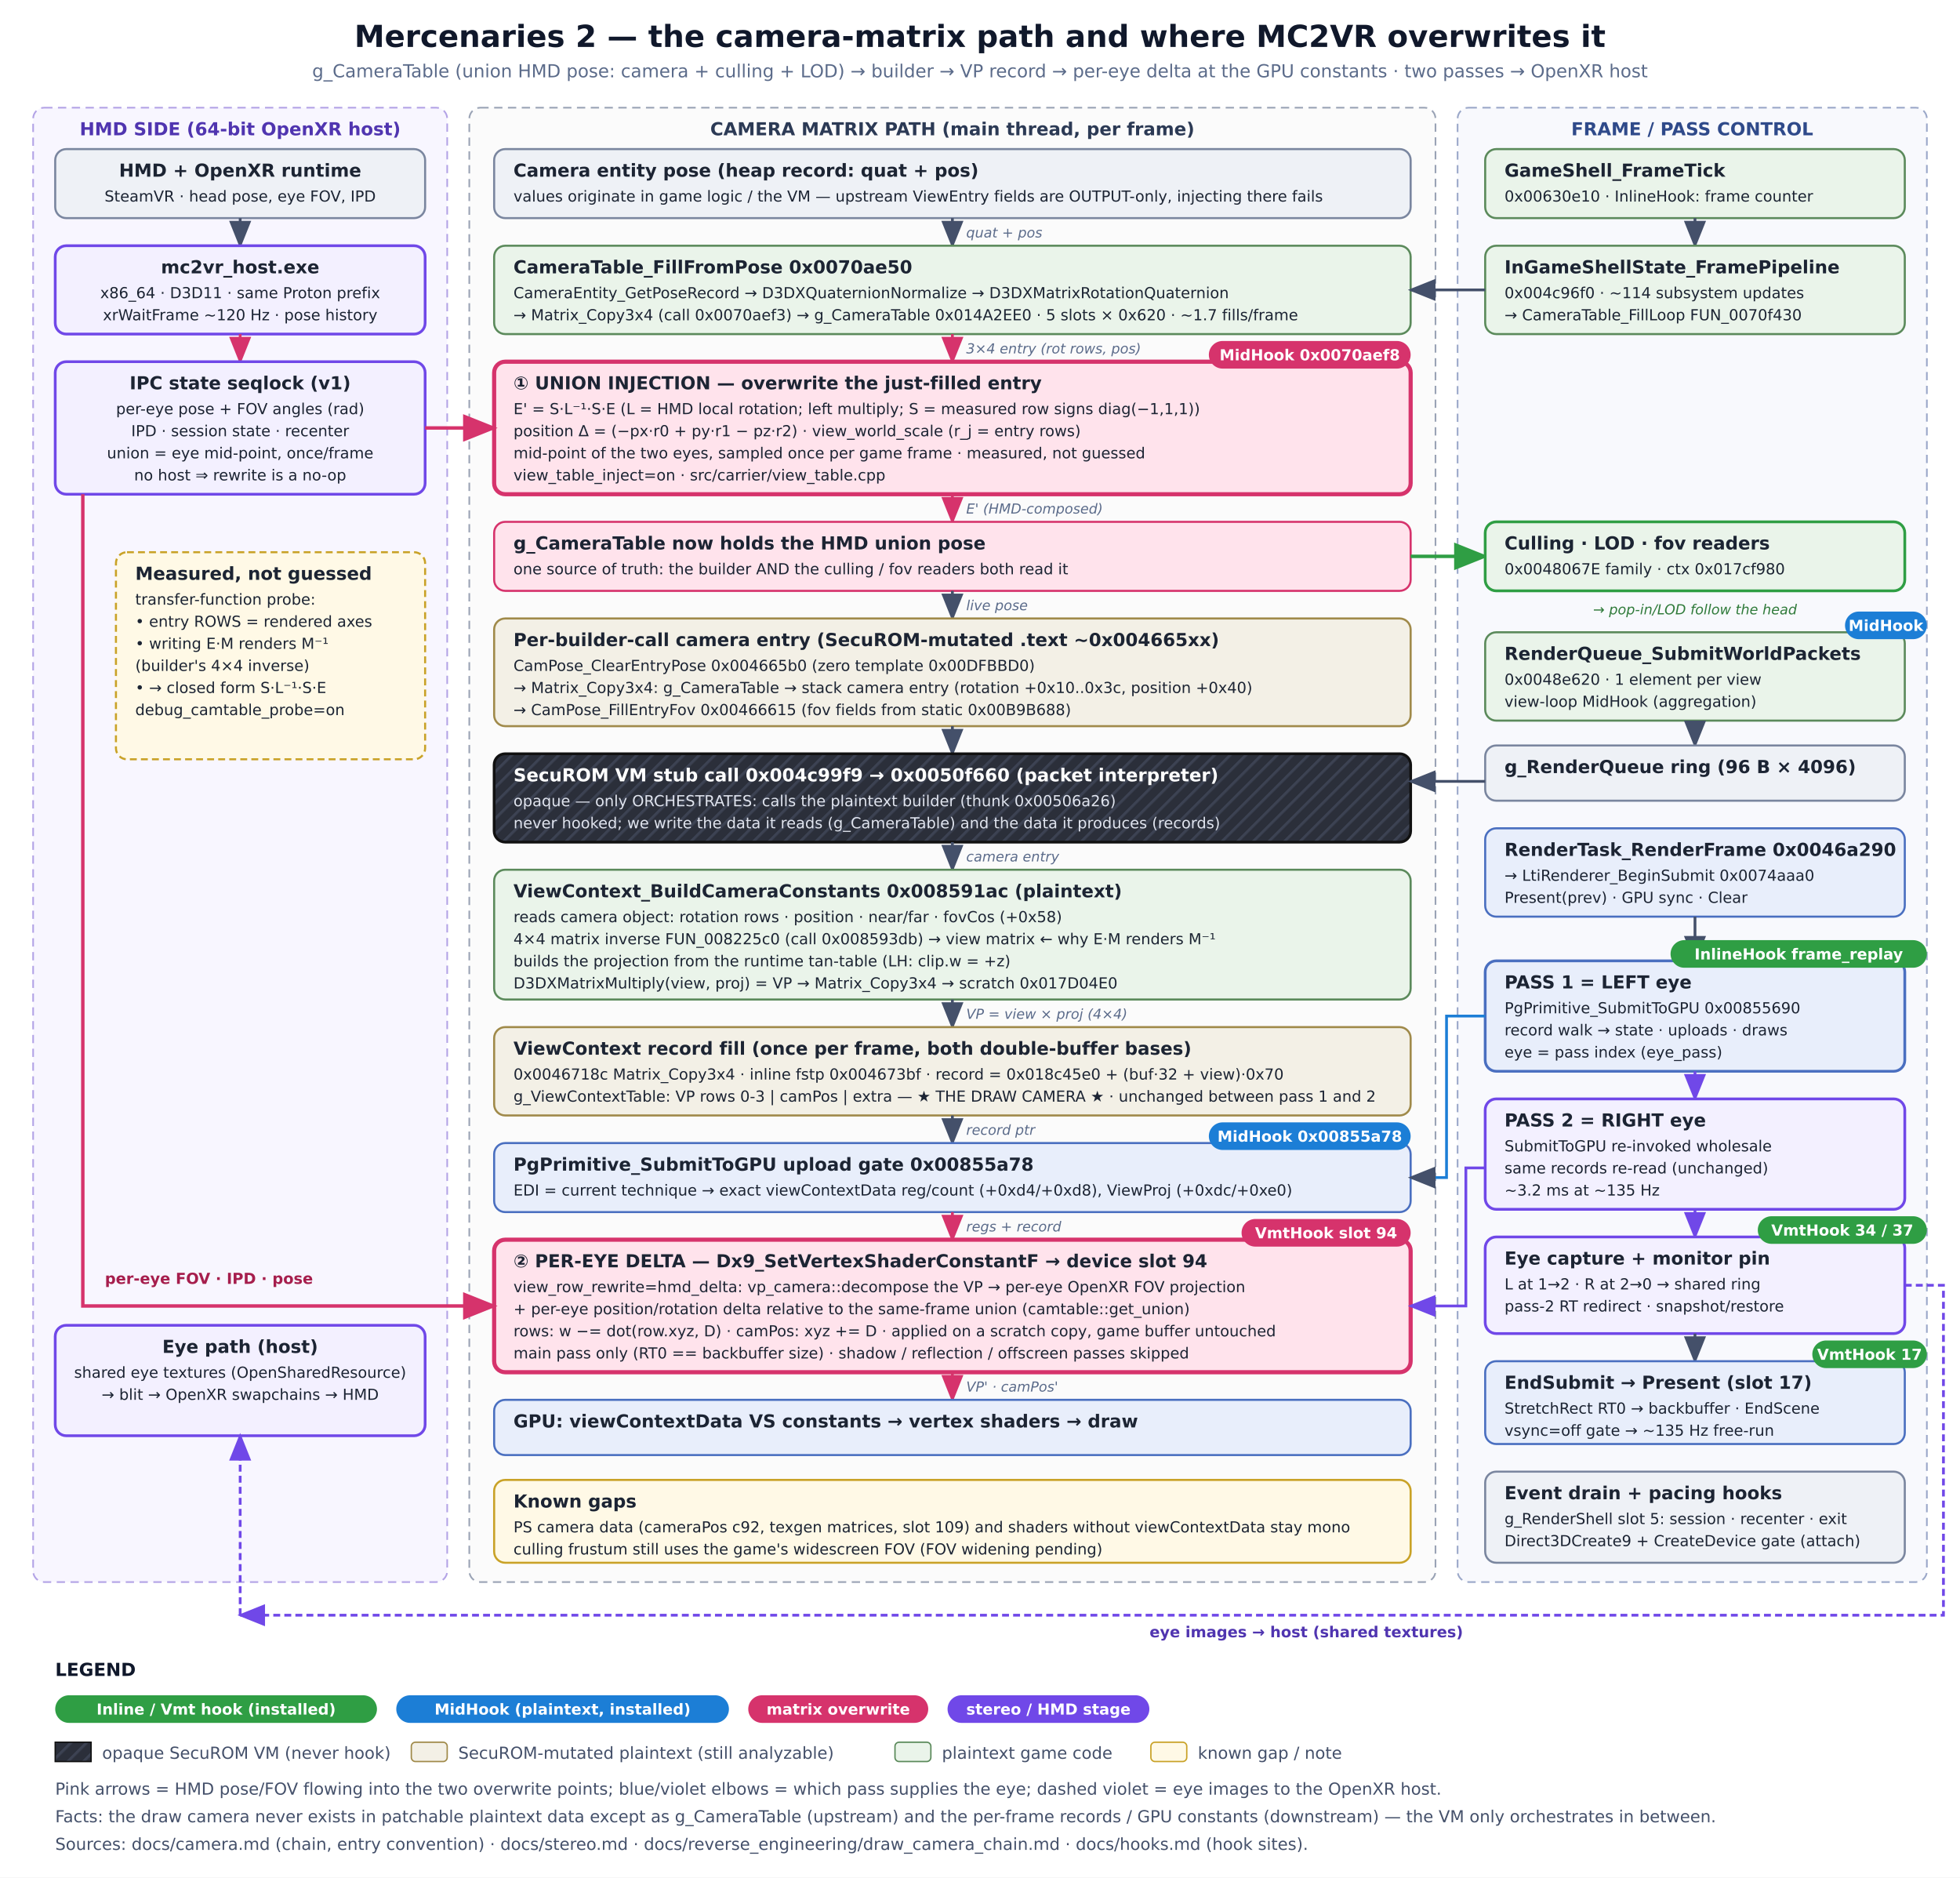
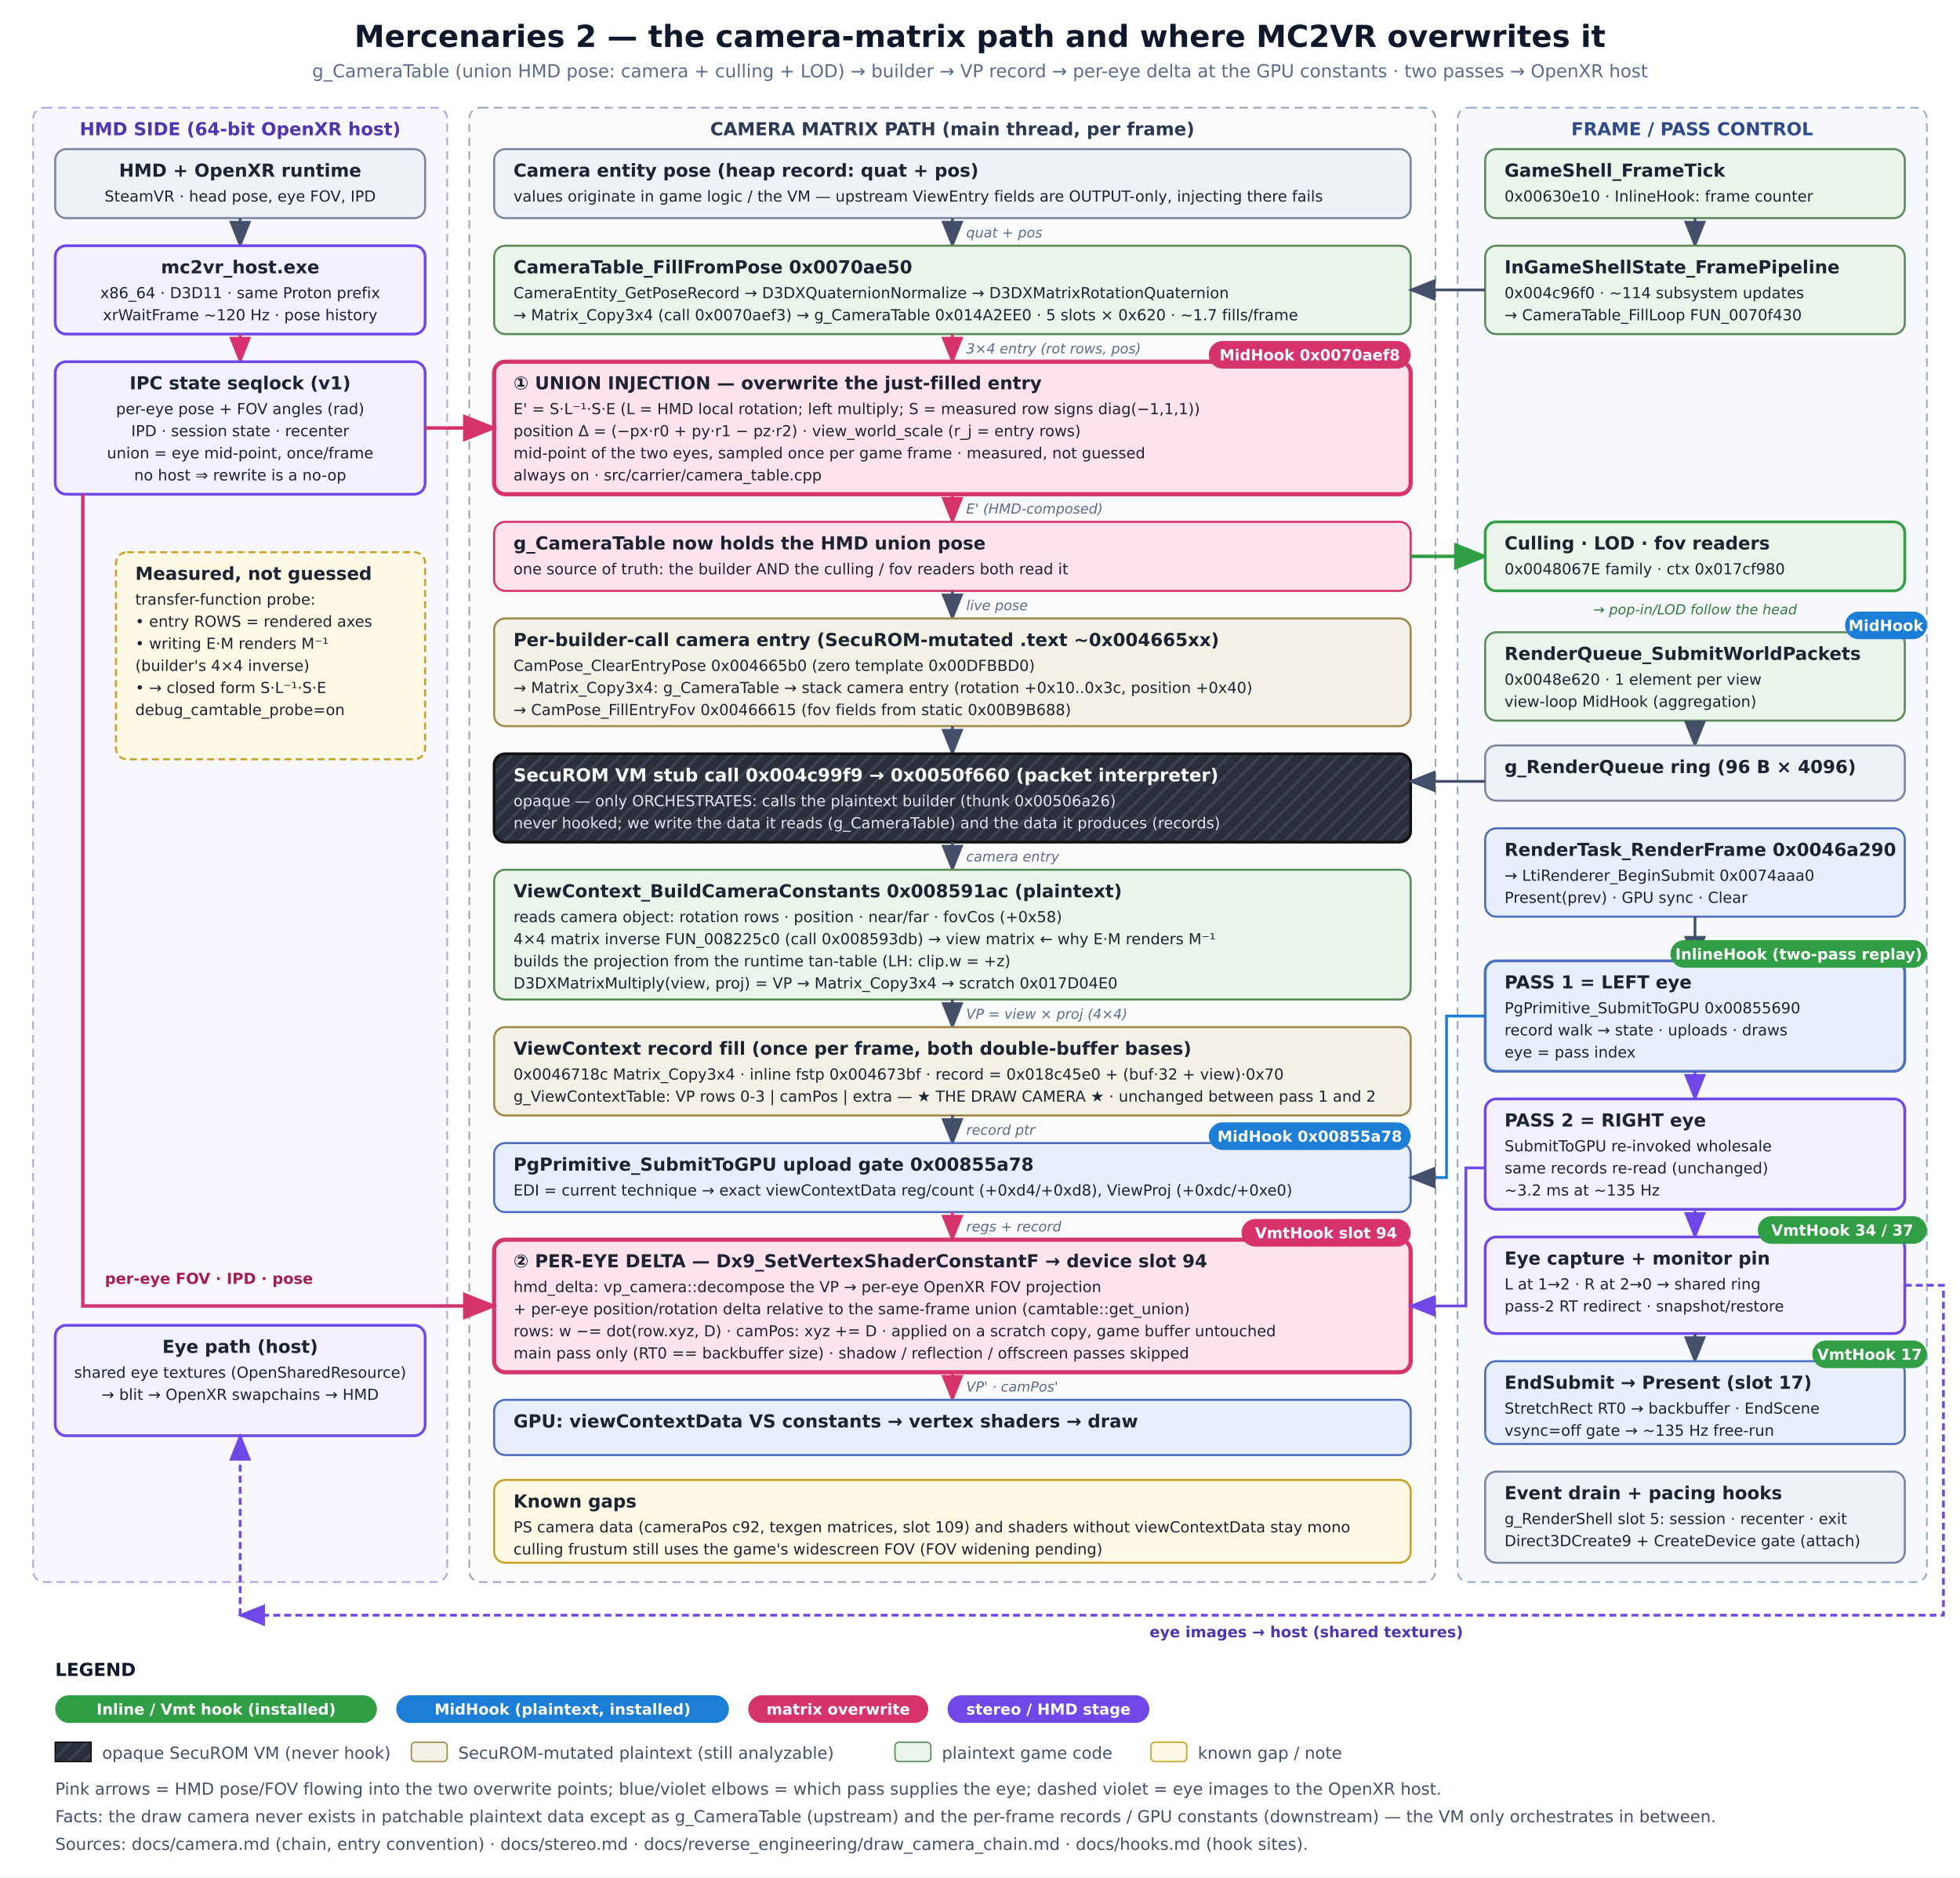
<svg xmlns="http://www.w3.org/2000/svg" width="1420" height="1360" viewBox="0 0 1420 1360" font-family="DejaVu Sans, Verdana, sans-serif">
  <defs>
    <marker id="a" markerWidth="10" markerHeight="8" refX="9" refY="4" orient="auto">
      <path d="M0,0 L10,4 L0,8 z" fill="#44506a" />
    </marker>
    <marker id="r" markerWidth="10" markerHeight="8" refX="9" refY="4" orient="auto">
      <path d="M0,0 L10,4 L0,8 z" fill="#d6336c" />
    </marker>
    <marker id="g" markerWidth="10" markerHeight="8" refX="9" refY="4" orient="auto">
      <path d="M0,0 L10,4 L0,8 z" fill="#2f9e44" />
    </marker>
    <marker id="v" markerWidth="10" markerHeight="8" refX="9" refY="4" orient="auto">
      <path d="M0,0 L10,4 L0,8 z" fill="#7048e8" />
    </marker>
    <pattern id="hatch" width="8" height="8" patternUnits="userSpaceOnUse" patternTransform="rotate(45)">
      <rect width="8" height="8" fill="#2b2f3a" />
      <line x1="0" y1="0" x2="0" y2="8" stroke="#3c4252" stroke-width="4" />
    </pattern>
  </defs>
  <rect width="1420" height="1360" fill="#ffffff" />
  <text x="710" y="34" text-anchor="middle" font-size="22" font-weight="bold" fill="#10182b">Mercenaries 2 — the camera-matrix path and where MC2VR overwrites it</text>
  <text x="710" y="56" text-anchor="middle" font-size="13" font-weight="normal" fill="#5b6b8a">g_CameraTable (union HMD pose: camera + culling + LOD) → builder → VP record → per-eye delta at the GPU constants · two passes → OpenXR host</text>
  <rect x="24" y="78" width="300" height="1068" rx="8" fill="#f8f6ff" stroke="#b3a3e6" stroke-width="1.2" stroke-dasharray="6 4" />
  <text x="174.0" y="98" text-anchor="middle" font-size="13" font-weight="bold" fill="#5035b0">HMD SIDE  (64-bit OpenXR host)</text>
  <rect x="340" y="78" width="700" height="1068" rx="8" fill="#fbfbfb" stroke="#9aa3b5" stroke-width="1.2" stroke-dasharray="6 4" />
  <text x="690.0" y="98" text-anchor="middle" font-size="13" font-weight="bold" fill="#2c3a55">CAMERA MATRIX PATH  (main thread, per frame)</text>
  <rect x="1056" y="78" width="340" height="1068" rx="8" fill="#f8f9fd" stroke="#9ba8c9" stroke-width="1.2" stroke-dasharray="6 4" />
  <text x="1226.0" y="98" text-anchor="middle" font-size="13" font-weight="bold" fill="#2f4a8a">FRAME / PASS CONTROL</text>
  <rect x="358" y="108" width="664" height="50" rx="8" fill="#eef1f6" stroke="#7a869f" stroke-width="1.5" />
  <text x="372" y="128" text-anchor="start" font-size="13" font-weight="bold" fill="#1c2433">Camera entity pose  (heap record: quat + pos)</text>
  <text x="372" y="146" text-anchor="start" font-size="11" font-weight="normal" fill="#1c2433">values originate in game logic / the VM — upstream ViewEntry fields are OUTPUT-only, injecting there fails</text>
  <polyline points="690.0,158 690.0,178" fill="none" stroke="#44506a" stroke-width="2" marker-end="url(#a)" />
  <text x="700.0" y="172" text-anchor="start" font-size="10" font-weight="normal" fill="#5b6b8a" font-style="italic">quat + pos</text>
  <rect x="358" y="178" width="664" height="64" rx="8" fill="#eaf4ea" stroke="#5b8a5b" stroke-width="1.5" />
  <text x="372" y="198" text-anchor="start" font-size="13" font-weight="bold" fill="#1c2433">CameraTable_FillFromPose   0x0070ae50</text>
  <text x="372" y="216" text-anchor="start" font-size="11" font-weight="normal" fill="#1c2433">CameraEntity_GetPoseRecord → D3DXQuaternionNormalize → D3DXMatrixRotationQuaternion</text>
  <text x="372" y="232" text-anchor="start" font-size="11" font-weight="normal" fill="#1c2433">→ Matrix_Copy3x4 (call 0x0070aef3) → g_CameraTable 0x014A2EE0 · 5 slots × 0x620 · ~1.7 fills/frame</text>
  <polyline points="690.0,242 690.0,262" fill="none" stroke="#d6336c" stroke-width="2" marker-end="url(#r)" />
  <text x="700.0" y="256" text-anchor="start" font-size="10" font-weight="normal" fill="#5b6b8a" font-style="italic">3×4 entry (rot rows, pos)</text>
  <rect x="358" y="262" width="664" height="96" rx="8" fill="#ffe3ec" stroke="#d6336c" stroke-width="3" />
  <text x="372" y="282" text-anchor="start" font-size="13" font-weight="bold" fill="#1c2433">① UNION INJECTION — overwrite the just-filled entry</text>
  <text x="372" y="300" text-anchor="start" font-size="11" font-weight="normal" fill="#1c2433">E' = S·L⁻¹·S·E   (L = HMD local rotation; left multiply; S = measured row signs diag(−1,1,1))</text>
  <text x="372" y="316" text-anchor="start" font-size="11" font-weight="normal" fill="#1c2433">position Δ = (−px·r0 + py·r1 − pz·r2) · view_world_scale   (r_j = entry rows)</text>
  <text x="372" y="332" text-anchor="start" font-size="11" font-weight="normal" fill="#1c2433">mid-point of the two eyes, sampled once per game frame · measured, not guessed</text>
-   <text x="372" y="348" text-anchor="start" font-size="11" font-weight="normal" fill="#1c2433">view_table_inject=on · src/carrier/view_table.cpp</text>
+   <text x="372" y="348" text-anchor="start" font-size="11" font-weight="normal" fill="#1c2433">always on · src/carrier/camera_table.cpp</text>
  <rect x="875.8" y="247" width="146.2" height="20" rx="10" fill="#d6336c" />
  <text x="948.9" y="261" text-anchor="middle" font-size="11" font-weight="bold" fill="#fff">MidHook 0x0070aef8</text>
  <polyline points="690.0,358 690.0,378" fill="none" stroke="#d6336c" stroke-width="2" marker-end="url(#r)" />
  <text x="700.0" y="372" text-anchor="start" font-size="10" font-weight="normal" fill="#5b6b8a" font-style="italic">E' (HMD-composed)</text>
  <rect x="358" y="378" width="664" height="50" rx="8" fill="#ffe3ec" stroke="#d6336c" stroke-width="1.5" />
  <text x="372" y="398" text-anchor="start" font-size="13" font-weight="bold" fill="#1c2433">g_CameraTable now holds the HMD union pose</text>
  <text x="372" y="416" text-anchor="start" font-size="11" font-weight="normal" fill="#1c2433">one source of truth: the builder AND the culling / fov readers both read it</text>
  <polyline points="1022,403 1076,403" fill="none" stroke="#2f9e44" stroke-width="2.5" marker-end="url(#g)" />
  <polyline points="690.0,428 690.0,448" fill="none" stroke="#44506a" stroke-width="2" marker-end="url(#a)" />
  <text x="700.0" y="442" text-anchor="start" font-size="10" font-weight="normal" fill="#5b6b8a" font-style="italic">live pose</text>
  <rect x="358" y="448" width="664" height="78" rx="8" fill="#f3f0e6" stroke="#a08a4a" stroke-width="1.5" />
  <text x="372" y="468" text-anchor="start" font-size="13" font-weight="bold" fill="#1c2433">Per-builder-call camera entry   (SecuROM-mutated .text ~0x004665xx)</text>
  <text x="372" y="486" text-anchor="start" font-size="11" font-weight="normal" fill="#1c2433">CamPose_ClearEntryPose 0x004665b0 (zero template 0x00DFBBD0)</text>
  <text x="372" y="502" text-anchor="start" font-size="11" font-weight="normal" fill="#1c2433">→ Matrix_Copy3x4: g_CameraTable → stack camera entry (rotation +0x10..0x3c, position +0x40)</text>
  <text x="372" y="518" text-anchor="start" font-size="11" font-weight="normal" fill="#1c2433">→ CamPose_FillEntryFov 0x00466615 (fov fields from static 0x00B9B688)</text>
  <polyline points="690.0,526 690.0,546" fill="none" stroke="#44506a" stroke-width="2" marker-end="url(#a)" />
  <rect x="358" y="546" width="664" height="64" rx="8" fill="url(#hatch)" stroke="#111" stroke-width="2" />
  <text x="372" y="566" text-anchor="start" font-size="13" font-weight="bold" fill="#fff">SecuROM VM stub  call 0x004c99f9 → 0x0050f660  (packet interpreter)</text>
  <text x="372" y="584" text-anchor="start" font-size="11" font-weight="normal" fill="#e0e4ee">opaque — only ORCHESTRATES: calls the plaintext builder (thunk 0x00506a26)</text>
  <text x="372" y="600" text-anchor="start" font-size="11" font-weight="normal" fill="#e0e4ee">never hooked; we write the data it reads (g_CameraTable) and the data it produces (records)</text>
  <polyline points="690.0,610 690.0,630" fill="none" stroke="#44506a" stroke-width="2" marker-end="url(#a)" />
  <text x="700.0" y="624" text-anchor="start" font-size="10" font-weight="normal" fill="#5b6b8a" font-style="italic">camera entry</text>
  <rect x="358" y="630" width="664" height="94" rx="8" fill="#eaf4ea" stroke="#5b8a5b" stroke-width="1.5" />
  <text x="372" y="650" text-anchor="start" font-size="13" font-weight="bold" fill="#1c2433">ViewContext_BuildCameraConstants   0x008591ac   (plaintext)</text>
  <text x="372" y="668" text-anchor="start" font-size="11" font-weight="normal" fill="#1c2433">reads camera object: rotation rows · position · near/far · fovCos (+0x58)</text>
  <text x="372" y="684" text-anchor="start" font-size="11" font-weight="normal" fill="#1c2433">4×4 matrix inverse FUN_008225c0 (call 0x008593db) → view matrix  ← why E·M renders M⁻¹</text>
  <text x="372" y="700" text-anchor="start" font-size="11" font-weight="normal" fill="#1c2433">builds the projection from the runtime tan-table (LH: clip.w = +z)</text>
  <text x="372" y="716" text-anchor="start" font-size="11" font-weight="normal" fill="#1c2433">D3DXMatrixMultiply(view, proj) = VP → Matrix_Copy3x4 → scratch 0x017D04E0</text>
  <polyline points="690.0,724 690.0,744" fill="none" stroke="#44506a" stroke-width="2" marker-end="url(#a)" />
  <text x="700.0" y="738" text-anchor="start" font-size="10" font-weight="normal" fill="#5b6b8a" font-style="italic">VP = view × proj (4×4)</text>
  <rect x="358" y="744" width="664" height="64" rx="8" fill="#f3f0e6" stroke="#a08a4a" stroke-width="1.5" />
  <text x="372" y="764" text-anchor="start" font-size="13" font-weight="bold" fill="#1c2433">ViewContext record fill   (once per frame, both double-buffer bases)</text>
  <text x="372" y="782" text-anchor="start" font-size="11" font-weight="normal" fill="#1c2433">0x0046718c Matrix_Copy3x4 · inline fstp 0x004673bf · record = 0x018c45e0 + (buf·32 + view)·0x70</text>
  <text x="372" y="798" text-anchor="start" font-size="11" font-weight="normal" fill="#1c2433">g_ViewContextTable: VP rows 0-3 | camPos | extra — ★ THE DRAW CAMERA ★ · unchanged between pass 1 and 2</text>
  <polyline points="690.0,808 690.0,828" fill="none" stroke="#44506a" stroke-width="2" marker-end="url(#a)" />
  <text x="700.0" y="822" text-anchor="start" font-size="10" font-weight="normal" fill="#5b6b8a" font-style="italic">record ptr</text>
  <rect x="358" y="828" width="664" height="50" rx="8" fill="#e8eefb" stroke="#4a6fc0" stroke-width="1.5" />
  <text x="372" y="848" text-anchor="start" font-size="13" font-weight="bold" fill="#1c2433">PgPrimitive_SubmitToGPU upload gate   0x00855a78</text>
  <text x="372" y="866" text-anchor="start" font-size="11" font-weight="normal" fill="#1c2433">EDI = current technique → exact viewContextData reg/count (+0xd4/+0xd8), ViewProj (+0xdc/+0xe0)</text>
  <rect x="875.8" y="813" width="146.2" height="20" rx="10" fill="#1c7ed6" />
  <text x="948.9" y="827" text-anchor="middle" font-size="11" font-weight="bold" fill="#fff">MidHook 0x00855a78</text>
  <polyline points="690.0,878 690.0,898" fill="none" stroke="#d6336c" stroke-width="2" marker-end="url(#r)" />
  <text x="700.0" y="892" text-anchor="start" font-size="10" font-weight="normal" fill="#5b6b8a" font-style="italic">regs + record</text>
  <rect x="358" y="898" width="664" height="96" rx="8" fill="#ffe3ec" stroke="#d6336c" stroke-width="3" />
  <text x="372" y="918" text-anchor="start" font-size="13" font-weight="bold" fill="#1c2433">② PER-EYE DELTA — Dx9_SetVertexShaderConstantF → device slot 94</text>
-   <text x="372" y="936" text-anchor="start" font-size="11" font-weight="normal" fill="#1c2433">view_row_rewrite=hmd_delta: vp_camera::decompose the VP → per-eye OpenXR FOV projection</text>
+   <text x="372" y="936" text-anchor="start" font-size="11" font-weight="normal" fill="#1c2433">hmd_delta: vp_camera::decompose the VP → per-eye OpenXR FOV projection</text>
  <text x="372" y="952" text-anchor="start" font-size="11" font-weight="normal" fill="#1c2433">+ per-eye position/rotation delta relative to the same-frame union (camtable::get_union)</text>
  <text x="372" y="968" text-anchor="start" font-size="11" font-weight="normal" fill="#1c2433">rows: w −= dot(row.xyz, D) · camPos: xyz += D · applied on a scratch copy, game buffer untouched</text>
  <text x="372" y="984" text-anchor="start" font-size="11" font-weight="normal" fill="#1c2433">main pass only (RT0 == backbuffer size) · shadow / reflection / offscreen passes skipped</text>
  <rect x="899.5" y="883" width="122.5" height="20" rx="10" fill="#d6336c" />
  <text x="960.75" y="897" text-anchor="middle" font-size="11" font-weight="bold" fill="#fff">VmtHook slot 94</text>
  <polyline points="690.0,994 690.0,1014" fill="none" stroke="#d6336c" stroke-width="2" marker-end="url(#r)" />
  <text x="700.0" y="1008" text-anchor="start" font-size="10" font-weight="normal" fill="#5b6b8a" font-style="italic">VP' · camPos'</text>
  <rect x="358" y="1014" width="664" height="40" rx="8" fill="#e8eefb" stroke="#4a6fc0" stroke-width="1.5" />
  <text x="372" y="1034" text-anchor="start" font-size="13" font-weight="bold" fill="#1c2433">GPU: viewContextData VS constants → vertex shaders → draw</text>
  <rect x="358" y="1072" width="664" height="60" rx="8" fill="#fff9e6" stroke="#c9a227" stroke-width="1.5" />
  <text x="372" y="1092" text-anchor="start" font-size="13" font-weight="bold" fill="#1c2433">Known gaps</text>
  <text x="372" y="1110" text-anchor="start" font-size="11" font-weight="normal" fill="#1c2433">PS camera data (cameraPos c92, texgen matrices, slot 109) and shaders without viewContextData stay mono</text>
  <text x="372" y="1126" text-anchor="start" font-size="11" font-weight="normal" fill="#1c2433">culling frustum still uses the game's widescreen FOV (FOV widening pending)</text>
  <rect x="40" y="108" width="268" height="50" rx="8" fill="#eef1f6" stroke="#7a869f" stroke-width="1.5" />
  <text x="174.0" y="128" text-anchor="middle" font-size="13" font-weight="bold" fill="#1c2433">HMD + OpenXR runtime</text>
  <text x="174.0" y="146" text-anchor="middle" font-size="11" font-weight="normal" fill="#1c2433">SteamVR · head pose, eye FOV, IPD</text>
  <polyline points="174.0,158 174.0,178" fill="none" stroke="#44506a" stroke-width="2" marker-end="url(#a)" />
  <rect x="40" y="178" width="268" height="64" rx="8" fill="#f3f0ff" stroke="#7048e8" stroke-width="2" />
  <text x="174.0" y="198" text-anchor="middle" font-size="13" font-weight="bold" fill="#1c2433">mc2vr_host.exe</text>
  <text x="174.0" y="216" text-anchor="middle" font-size="11" font-weight="normal" fill="#1c2433">x86_64 · D3D11 · same Proton prefix</text>
  <text x="174.0" y="232" text-anchor="middle" font-size="11" font-weight="normal" fill="#1c2433">xrWaitFrame ~120 Hz · pose history</text>
  <polyline points="174.0,242 174.0,262" fill="none" stroke="#d6336c" stroke-width="2" marker-end="url(#r)" />
  <rect x="40" y="262" width="268" height="96" rx="8" fill="#f3f0ff" stroke="#7048e8" stroke-width="2" />
  <text x="174.0" y="282" text-anchor="middle" font-size="13" font-weight="bold" fill="#1c2433">IPC state seqlock (v1)</text>
  <text x="174.0" y="300" text-anchor="middle" font-size="11" font-weight="normal" fill="#1c2433">per-eye pose + FOV angles (rad)</text>
  <text x="174.0" y="316" text-anchor="middle" font-size="11" font-weight="normal" fill="#1c2433">IPD · session state · recenter</text>
  <text x="174.0" y="332" text-anchor="middle" font-size="11" font-weight="normal" fill="#1c2433">union = eye mid-point, once/frame</text>
  <text x="174.0" y="348" text-anchor="middle" font-size="11" font-weight="normal" fill="#1c2433">no host ⇒ rewrite is a no-op</text>
  <polyline points="308,310 358,310" fill="none" stroke="#d6336c" stroke-width="2.5" marker-end="url(#r)" />
  <polyline points="60,358 60,946 358,946" fill="none" stroke="#d6336c" stroke-width="2.5" marker-end="url(#r)" />
  <text x="76" y="930" text-anchor="start" font-size="11" font-weight="bold" fill="#a61e4d">per-eye FOV · IPD · pose</text>
  <rect x="84" y="400" width="224" height="150" rx="8" fill="#fff9e6" stroke="#c9a227" stroke-width="1.5" stroke-dasharray="5 3" />
  <text x="98" y="420" text-anchor="start" font-size="13" font-weight="bold" fill="#1c2433">Measured, not guessed</text>
  <text x="98" y="438" text-anchor="start" font-size="11" font-weight="normal" fill="#1c2433">transfer-function probe:</text>
  <text x="98" y="454" text-anchor="start" font-size="11" font-weight="normal" fill="#1c2433">• entry ROWS = rendered axes</text>
  <text x="98" y="470" text-anchor="start" font-size="11" font-weight="normal" fill="#1c2433">• writing E·M renders M⁻¹</text>
  <text x="98" y="486" text-anchor="start" font-size="11" font-weight="normal" fill="#1c2433">  (builder's 4×4 inverse)</text>
  <text x="98" y="502" text-anchor="start" font-size="11" font-weight="normal" fill="#1c2433">• → closed form S·L⁻¹·S·E</text>
  <text x="98" y="518" text-anchor="start" font-size="11" font-weight="normal" fill="#1c2433">debug_camtable_probe=on</text>
  <rect x="40" y="960" width="268" height="80" rx="8" fill="#f3f0ff" stroke="#7048e8" stroke-width="2" />
  <text x="174.0" y="980" text-anchor="middle" font-size="13" font-weight="bold" fill="#1c2433">Eye path (host)</text>
  <text x="174.0" y="998" text-anchor="middle" font-size="11" font-weight="normal" fill="#1c2433">shared eye textures (OpenSharedResource)</text>
  <text x="174.0" y="1014" text-anchor="middle" font-size="11" font-weight="normal" fill="#1c2433">→ blit → OpenXR swapchains → HMD</text>
  <polyline points="174.0,1170 174.0,1040" fill="none" stroke="#7048e8" stroke-width="2" stroke-dasharray="5 3" marker-end="url(#v)" />
  <rect x="1076" y="108" width="304" height="50" rx="8" fill="#eaf4ea" stroke="#5b8a5b" stroke-width="1.5" />
  <text x="1090" y="128" text-anchor="start" font-size="13" font-weight="bold" fill="#1c2433">GameShell_FrameTick</text>
  <text x="1090" y="146" text-anchor="start" font-size="11" font-weight="normal" fill="#1c2433">0x00630e10 · InlineHook: frame counter</text>
  <polyline points="1228.0,158 1228.0,178" fill="none" stroke="#44506a" stroke-width="2" marker-end="url(#a)" />
  <rect x="1076" y="178" width="304" height="64" rx="8" fill="#eaf4ea" stroke="#5b8a5b" stroke-width="1.5" />
  <text x="1090" y="198" text-anchor="start" font-size="13" font-weight="bold" fill="#1c2433">InGameShellState_FramePipeline</text>
  <text x="1090" y="216" text-anchor="start" font-size="11" font-weight="normal" fill="#1c2433">0x004c96f0 · ~114 subsystem updates</text>
  <text x="1090" y="232" text-anchor="start" font-size="11" font-weight="normal" fill="#1c2433">→ CameraTable_FillLoop FUN_0070f430</text>
  <polyline points="1076,210 1022,210" fill="none" stroke="#44506a" stroke-width="2" marker-end="url(#a)" />
  <rect x="1076" y="378" width="304" height="50" rx="8" fill="#eaf4ea" stroke="#2f9e44" stroke-width="2" />
  <text x="1090" y="398" text-anchor="start" font-size="13" font-weight="bold" fill="#1c2433">Culling · LOD · fov readers</text>
  <text x="1090" y="416" text-anchor="start" font-size="11" font-weight="normal" fill="#1c2433">0x0048067E family · ctx 0x017cf980</text>
  <text x="1228.0" y="445" text-anchor="middle" font-size="10" font-weight="normal" fill="#2f7a3a" font-style="italic">→ pop-in/LOD follow the head</text>
  <rect x="1076" y="458" width="304" height="64" rx="8" fill="#eaf4ea" stroke="#5b8a5b" stroke-width="1.5" />
  <text x="1090" y="478" text-anchor="start" font-size="13" font-weight="bold" fill="#1c2433">RenderQueue_SubmitWorldPackets</text>
  <text x="1090" y="496" text-anchor="start" font-size="11" font-weight="normal" fill="#1c2433">0x0048e620 · 1 element per view</text>
  <text x="1090" y="512" text-anchor="start" font-size="11" font-weight="normal" fill="#1c2433">view-loop MidHook (aggregation)</text>
  <rect x="1336.7" y="443" width="59.3" height="20" rx="10" fill="#1c7ed6" />
  <text x="1366.35" y="457" text-anchor="middle" font-size="11" font-weight="bold" fill="#fff">MidHook</text>
  <polyline points="1228.0,522 1228.0,540" fill="none" stroke="#44506a" stroke-width="2" marker-end="url(#a)" />
  <rect x="1076" y="540" width="304" height="40" rx="8" fill="#eef1f6" stroke="#7a869f" stroke-width="1.5" />
  <text x="1090" y="560" text-anchor="start" font-size="13" font-weight="bold" fill="#1c2433">g_RenderQueue ring (96 B × 4096)</text>
  <polyline points="1076,566 1022,566" fill="none" stroke="#44506a" stroke-width="2" marker-end="url(#a)" />
  <rect x="1076" y="600" width="304" height="64" rx="8" fill="#e8eefb" stroke="#4a6fc0" stroke-width="1.5" />
  <text x="1090" y="620" text-anchor="start" font-size="13" font-weight="bold" fill="#1c2433">RenderTask_RenderFrame 0x0046a290</text>
  <text x="1090" y="638" text-anchor="start" font-size="11" font-weight="normal" fill="#1c2433">→ LtiRenderer_BeginSubmit 0x0074aaa0</text>
  <text x="1090" y="654" text-anchor="start" font-size="11" font-weight="normal" fill="#1c2433">Present(prev) · GPU sync · Clear</text>
  <polyline points="1228.0,664 1228.0,696" fill="none" stroke="#44506a" stroke-width="2" marker-end="url(#a)" />
  <rect x="1076" y="696" width="304" height="80" rx="8" fill="#e8eefb" stroke="#4a6fc0" stroke-width="2" />
  <text x="1090" y="716" text-anchor="start" font-size="13" font-weight="bold" fill="#1c2433">PASS 1 = LEFT eye</text>
  <text x="1090" y="734" text-anchor="start" font-size="11" font-weight="normal" fill="#1c2433">PgPrimitive_SubmitToGPU 0x00855690</text>
  <text x="1090" y="750" text-anchor="start" font-size="11" font-weight="normal" fill="#1c2433">record walk → state · uploads · draws</text>
-   <text x="1090" y="766" text-anchor="start" font-size="11" font-weight="normal" fill="#1c2433">eye = pass index (eye_pass)</text>
+   <text x="1090" y="766" text-anchor="start" font-size="11" font-weight="normal" fill="#1c2433">eye = pass index</text>
  <rect x="1210.3" y="681" width="185.7" height="20" rx="10" fill="#2f9e44" />
-   <text x="1303.15" y="695" text-anchor="middle" font-size="11" font-weight="bold" fill="#fff">InlineHook frame_replay</text>
+   <text x="1303.15" y="695" text-anchor="middle" font-size="11" font-weight="bold" fill="#fff">InlineHook (two-pass replay)</text>
  <polyline points="1076,736 1048,736 1048,853 1022,853" fill="none" stroke="#1c7ed6" stroke-width="2" marker-end="url(#a)" />
  <polyline points="1228.0,776 1228.0,796" fill="none" stroke="#7048e8" stroke-width="2" marker-end="url(#v)" />
  <rect x="1076" y="796" width="304" height="80" rx="8" fill="#f3f0ff" stroke="#7048e8" stroke-width="2" />
  <text x="1090" y="816" text-anchor="start" font-size="13" font-weight="bold" fill="#1c2433">PASS 2 = RIGHT eye</text>
  <text x="1090" y="834" text-anchor="start" font-size="11" font-weight="normal" fill="#1c2433">SubmitToGPU re-invoked wholesale</text>
  <text x="1090" y="850" text-anchor="start" font-size="11" font-weight="normal" fill="#1c2433">same records re-read (unchanged)</text>
  <text x="1090" y="866" text-anchor="start" font-size="11" font-weight="normal" fill="#1c2433">~3.2 ms at ~135 Hz</text>
  <polyline points="1076,846 1062,846 1062,946 1022,946" fill="none" stroke="#7048e8" stroke-width="2" marker-end="url(#v)" />
  <text x="1046" y="1000" text-anchor="start" font-size="10" font-weight="normal" fill="#1c2433" />
  <polyline points="1228.0,876 1228.0,896" fill="none" stroke="#7048e8" stroke-width="2" marker-end="url(#v)" />
  <rect x="1076" y="896" width="304" height="70" rx="8" fill="#f3f0ff" stroke="#7048e8" stroke-width="2" />
  <text x="1090" y="916" text-anchor="start" font-size="13" font-weight="bold" fill="#1c2433">Eye capture + monitor pin</text>
  <text x="1090" y="934" text-anchor="start" font-size="11" font-weight="normal" fill="#1c2433">L at 1→2 · R at 2→0 → shared ring</text>
  <text x="1090" y="950" text-anchor="start" font-size="11" font-weight="normal" fill="#1c2433">pass-2 RT redirect · snapshot/restore</text>
  <rect x="1273.5" y="881" width="122.5" height="20" rx="10" fill="#2f9e44" />
  <text x="1334.75" y="895" text-anchor="middle" font-size="11" font-weight="bold" fill="#fff">VmtHook 34 / 37</text>
  <polyline points="1228.0,966 1228.0,986" fill="none" stroke="#44506a" stroke-width="2" marker-end="url(#a)" />
  <rect x="1076" y="986" width="304" height="60" rx="8" fill="#e8eefb" stroke="#4a6fc0" stroke-width="1.5" />
  <text x="1090" y="1006" text-anchor="start" font-size="13" font-weight="bold" fill="#1c2433">EndSubmit → Present (slot 17)</text>
  <text x="1090" y="1024" text-anchor="start" font-size="11" font-weight="normal" fill="#1c2433">StretchRect RT0 → backbuffer · EndScene</text>
  <text x="1090" y="1040" text-anchor="start" font-size="11" font-weight="normal" fill="#1c2433">vsync=off gate → ~135 Hz free-run</text>
  <rect x="1313.0" y="971" width="83.0" height="20" rx="10" fill="#2f9e44" />
  <text x="1354.5" y="985" text-anchor="middle" font-size="11" font-weight="bold" fill="#fff">VmtHook 17</text>
  <rect x="1076" y="1066" width="304" height="66" rx="8" fill="#eef1f6" stroke="#7a869f" stroke-width="1.5" />
  <text x="1090" y="1086" text-anchor="start" font-size="13" font-weight="bold" fill="#1c2433">Event drain + pacing hooks</text>
  <text x="1090" y="1104" text-anchor="start" font-size="11" font-weight="normal" fill="#1c2433">g_RenderShell slot 5: session · recenter · exit</text>
  <text x="1090" y="1120" text-anchor="start" font-size="11" font-weight="normal" fill="#1c2433">Direct3DCreate9 + CreateDevice gate (attach)</text>
  <polyline points="1380,931 1408,931 1408,1170 174.0,1170" fill="none" stroke="#7048e8" stroke-width="2" stroke-dasharray="5 3" marker-end="url(#v)" />
  <text x="1060" y="1186" text-anchor="end" font-size="11" font-weight="bold" fill="#5035b0">eye images → host (shared textures)</text>
  <text x="40" y="1214" text-anchor="start" font-size="13" font-weight="bold" fill="#10182b">LEGEND</text>
  <rect x="40" y="1228" width="233.1" height="20" rx="10" fill="#2f9e44" />
  <text x="156.6" y="1242" text-anchor="middle" font-size="11" font-weight="bold" fill="#fff">Inline / Vmt hook (installed)</text>
  <rect x="287.1" y="1228" width="241.0" height="20" rx="10" fill="#1c7ed6" />
  <text x="407.6" y="1242" text-anchor="middle" font-size="11" font-weight="bold" fill="#fff">MidHook (plaintext, installed)</text>
  <rect x="542.1" y="1228" width="130.4" height="20" rx="10" fill="#d6336c" />
  <text x="607.3" y="1242" text-anchor="middle" font-size="11" font-weight="bold" fill="#fff">matrix overwrite</text>
  <rect x="686.5" y="1228" width="146.2" height="20" rx="10" fill="#7048e8" />
  <text x="759.6" y="1242" text-anchor="middle" font-size="11" font-weight="bold" fill="#fff">stereo / HMD stage</text>
  <rect x="40" y="1262" width="26" height="14" fill="url(#hatch)" stroke="#111" />
  <text x="74" y="1274" text-anchor="start" font-size="12" font-weight="normal" fill="#44506a">opaque SecuROM VM (never hook)</text>
  <rect x="298.0" y="1262" width="26" height="14" rx="3" fill="#f3f0e6" stroke="#a08a4a" />
  <text x="332.0" y="1274" text-anchor="start" font-size="12" font-weight="normal" fill="#44506a">SecuROM-mutated plaintext (still analyzable)</text>
  <rect x="648.4" y="1262" width="26" height="14" rx="3" fill="#eaf4ea" stroke="#5b8a5b" />
  <text x="682.4" y="1274" text-anchor="start" font-size="12" font-weight="normal" fill="#44506a">plaintext game code</text>
  <rect x="833.8" y="1262" width="26" height="14" rx="3" fill="#fff9e6" stroke="#c9a227" />
  <text x="867.8" y="1274" text-anchor="start" font-size="12" font-weight="normal" fill="#44506a">known gap / note</text>
  <text x="40" y="1300" text-anchor="start" font-size="12" font-weight="normal" fill="#44506a">Pink arrows = HMD pose/FOV flowing into the two overwrite points; blue/violet elbows = which pass supplies the eye; dashed violet = eye images to the OpenXR host.</text>
  <text x="40" y="1320" text-anchor="start" font-size="12" font-weight="normal" fill="#44506a">Facts: the draw camera never exists in patchable plaintext data except as g_CameraTable (upstream) and the per-frame records / GPU constants (downstream) — the VM only orchestrates in between.</text>
  <text x="40" y="1340" text-anchor="start" font-size="12" font-weight="normal" fill="#44506a">Sources: docs/camera.md (chain, entry convention) · docs/stereo.md · docs/reverse_engineering/draw_camera_chain.md · docs/hooks.md (hook sites).</text>
</svg>
